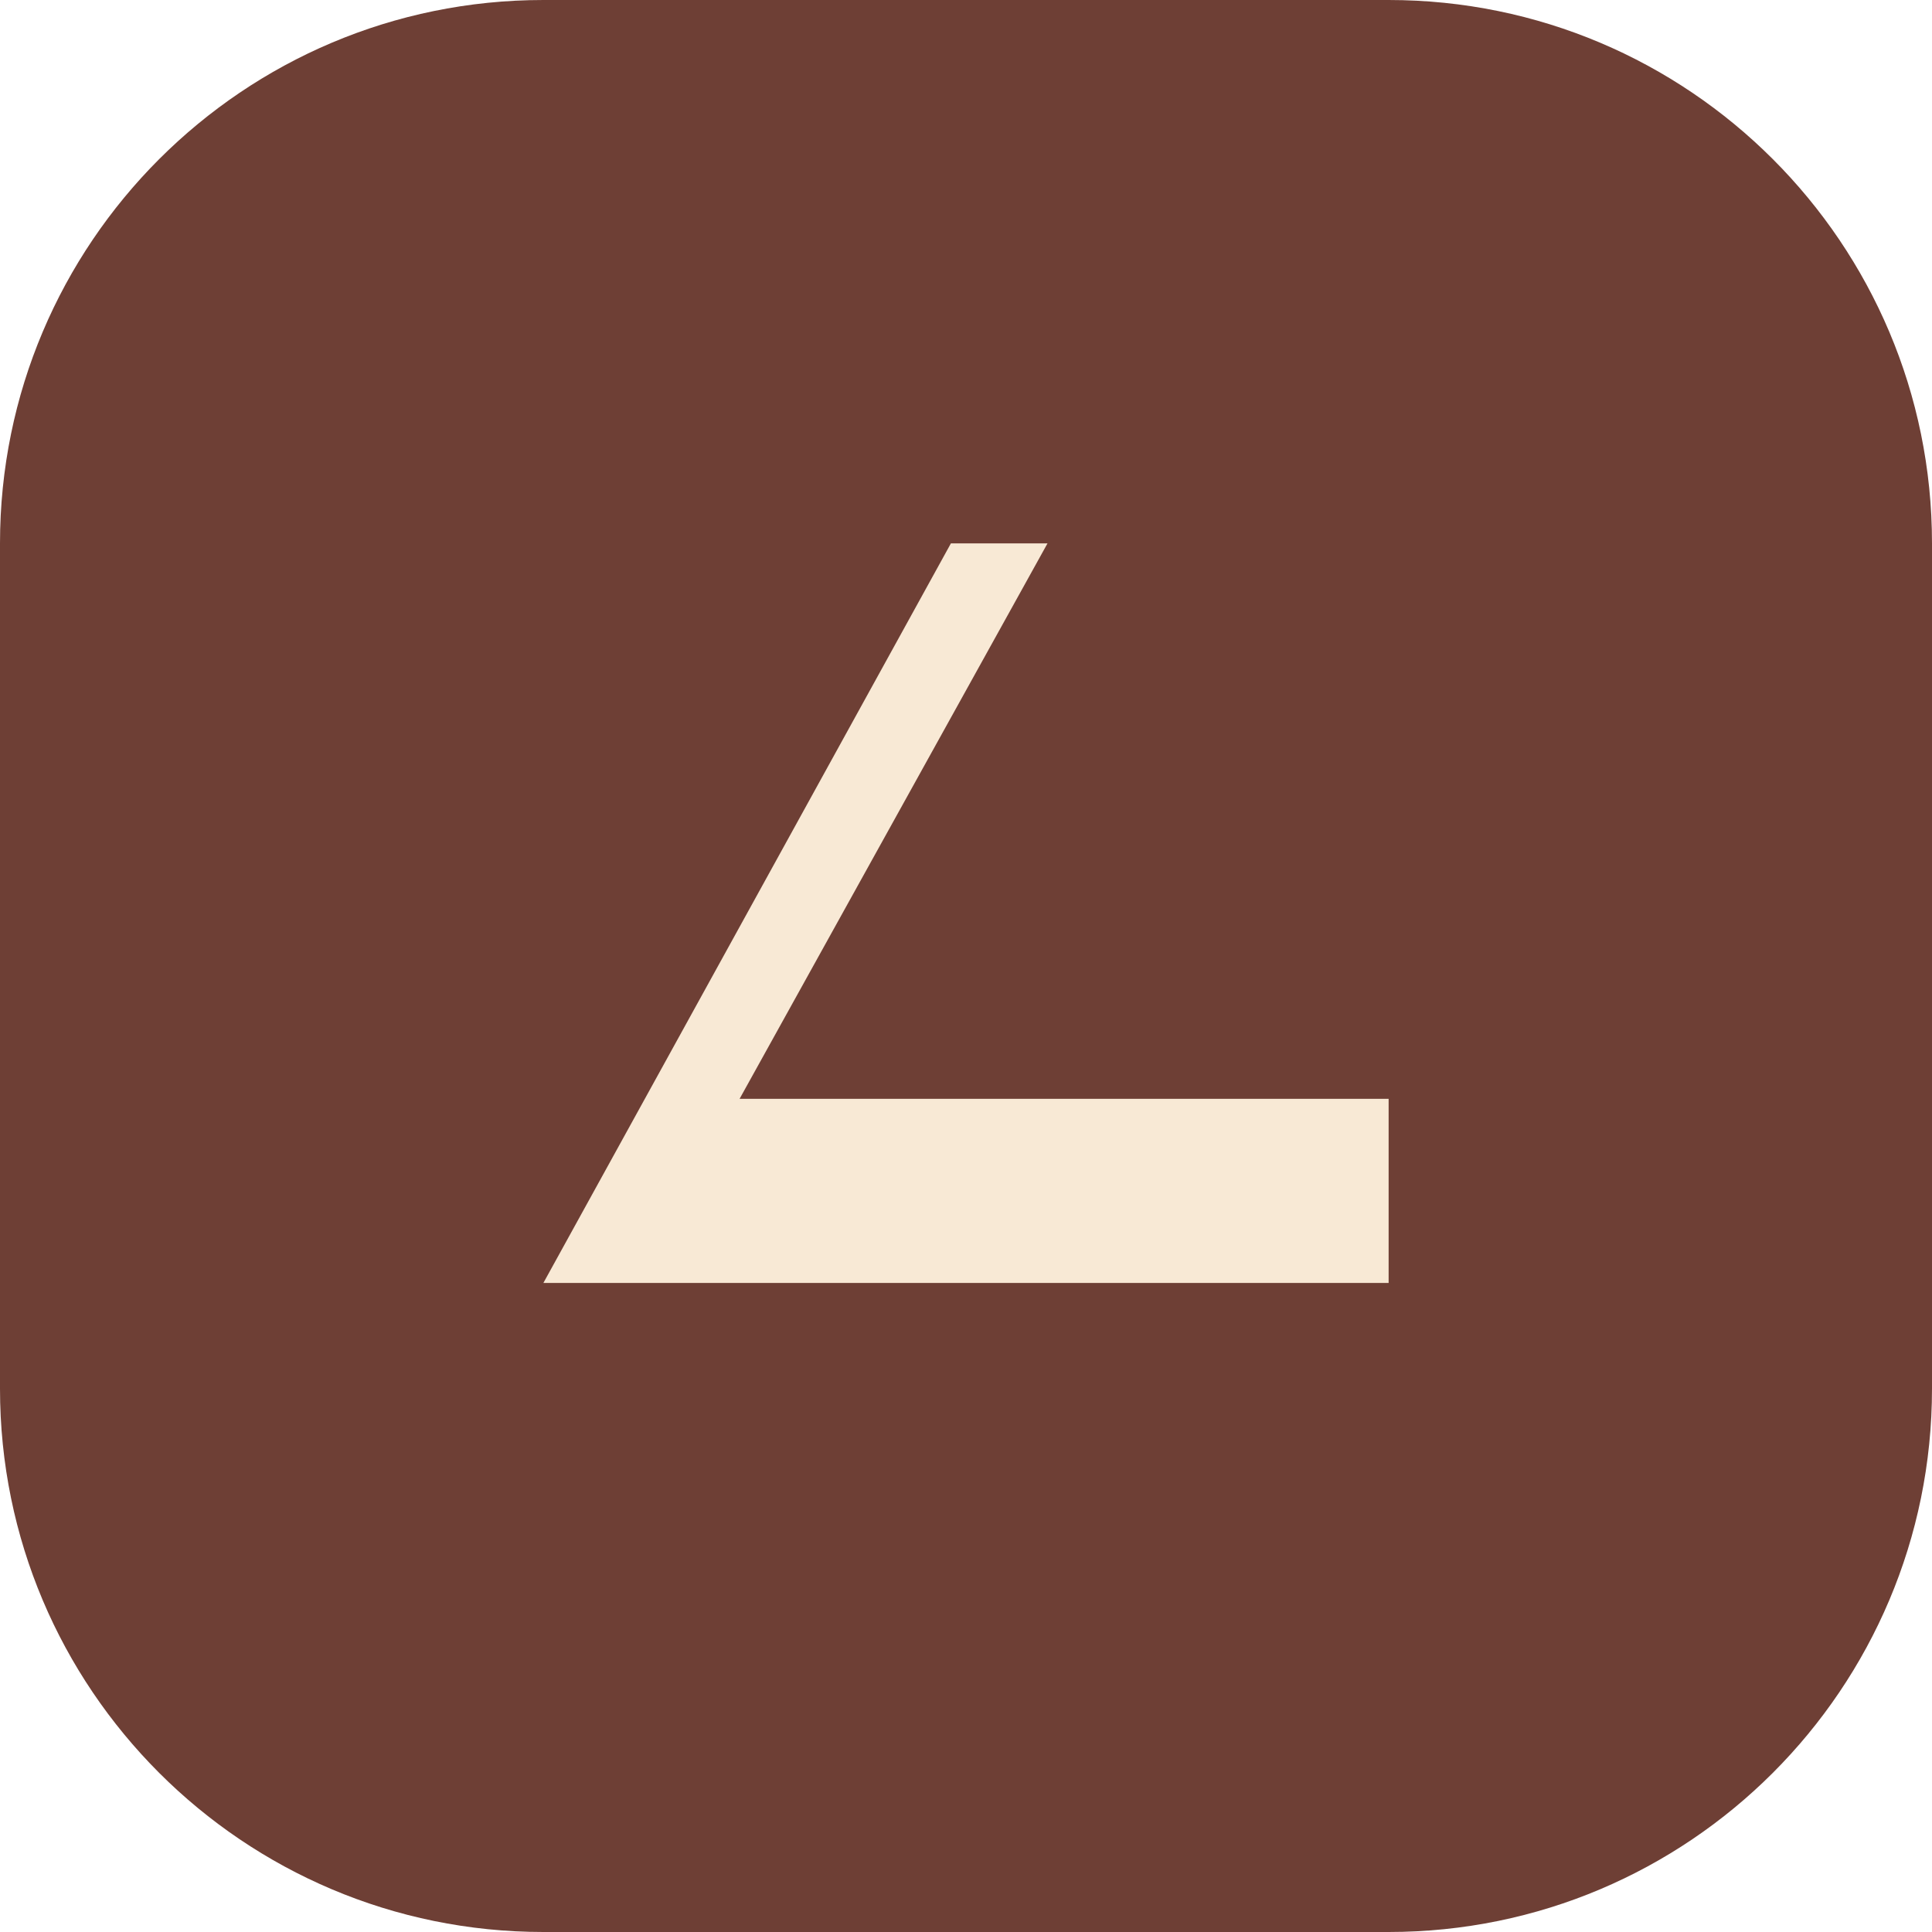
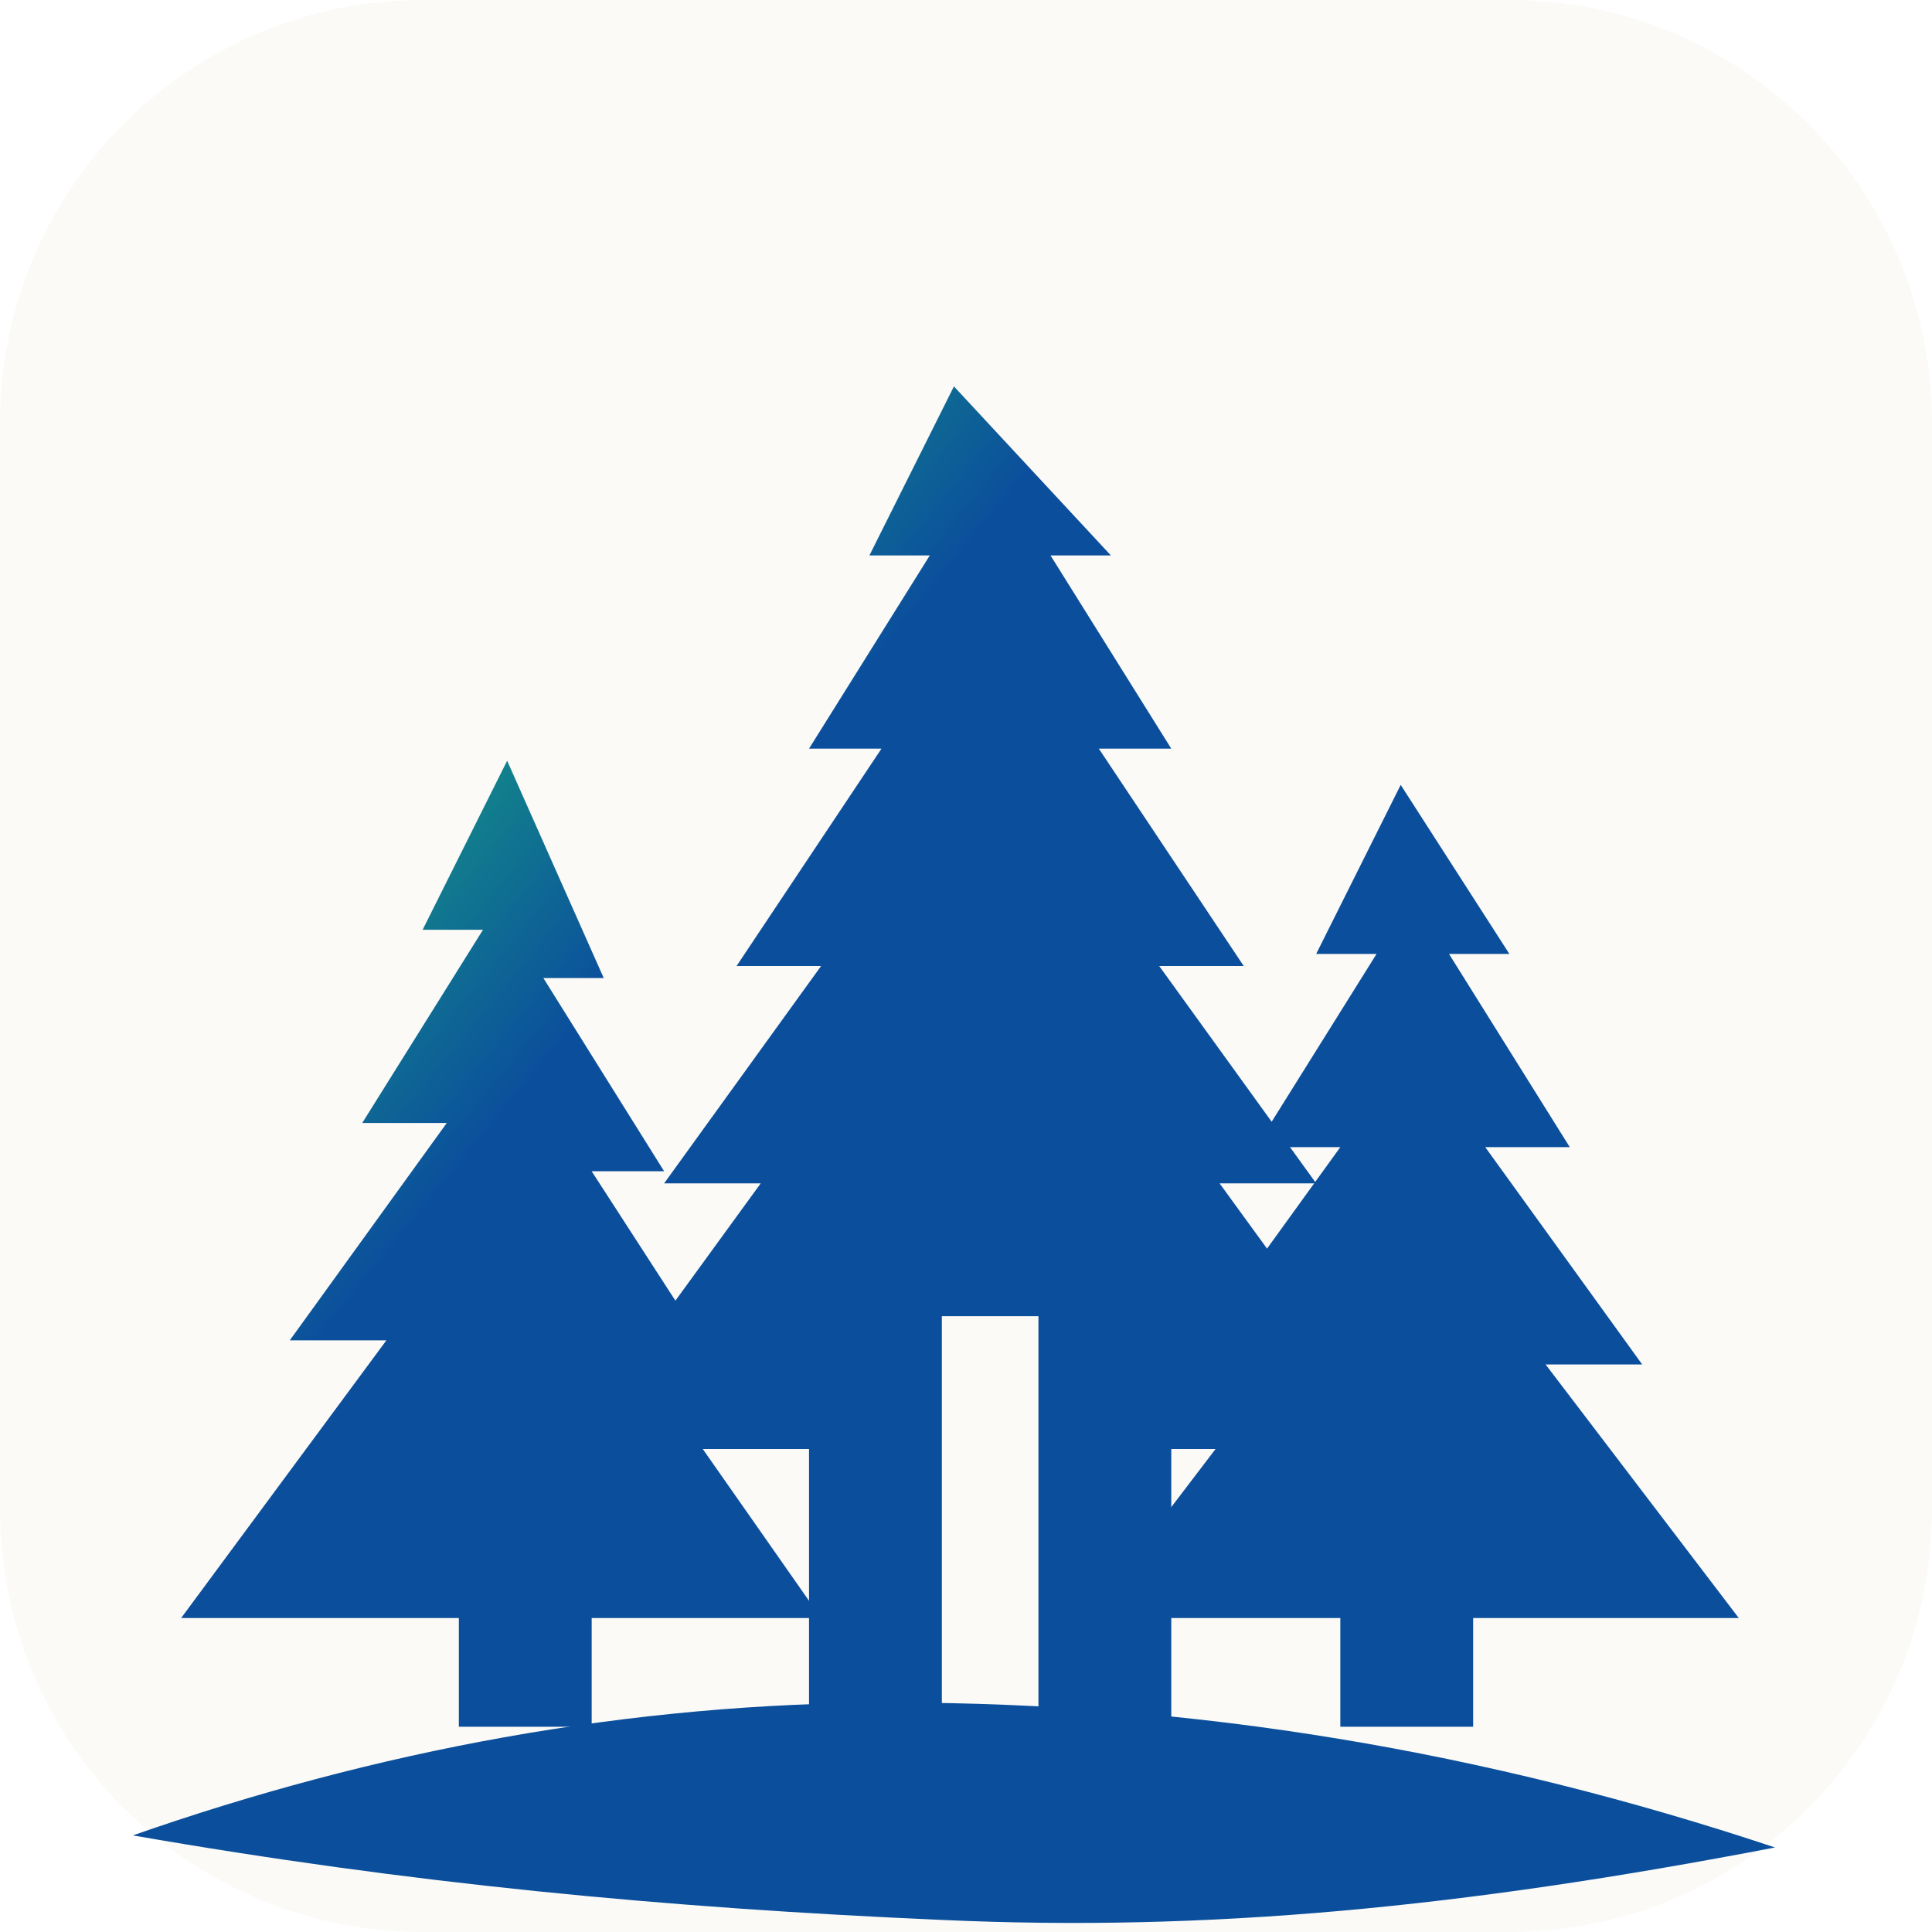
- <svg xmlns="http://www.w3.org/2000/svg" viewBox="0 0 64 64" fill="none">
-   <rect width="64" height="64" rx="18" fill="#6E3F35" />
-   <path d="M18 42.5L31.5 18H34.7L24.5 36.4H46V42.5H18Z" fill="#F8E9D5" />
+ <svg xmlns="http://www.w3.org/2000/svg" viewBox="0 0 64 64" role="img" aria-labelledby="title desc">
+   <defs>
+     <linearGradient id="grove" x1="10" y1="14" x2="54" y2="50" gradientUnits="userSpaceOnUse">
+       <stop offset="0" stop-color="#8bc34a" />
+       <stop offset=".48" stop-color="#169f82" />
+       <stop offset="1" stop-color="#0b4f9c" />
+     </linearGradient>
+   </defs>
+   <rect width="64" height="64" rx="14" fill="#fbfaf7" />
+   <g fill="url(#grove)" transform="translate(4 6) scale(.4)">
+     <path d="M69 17L62 31H67L57 47H63L51 65H58L45 83H53L37 105H57V128H68V94H76V128H87V105H107L91 83H99L86 65H93L81 47H87L77 31H82L69 17Z" />
+     <path d="M32 48L25 62H30L20 78H27L14 96H22L5 119H28V128H39V119H58L44 99H50L39 82H45L35 66H40L32 48Z" />
+     <path d="M106 50L99 64H104L94 80H101L88 98H96L80 119H101V128H112V119H134L118 98H126L113 80H120L110 64H115L106 50Z" />
+     <path d="M1 137C21 130 42 126 64 126C89 126 113 130 137 138C111 143 90 145 68 144C45 143 24 141 1 137Z" />
+   </g>
</svg>
